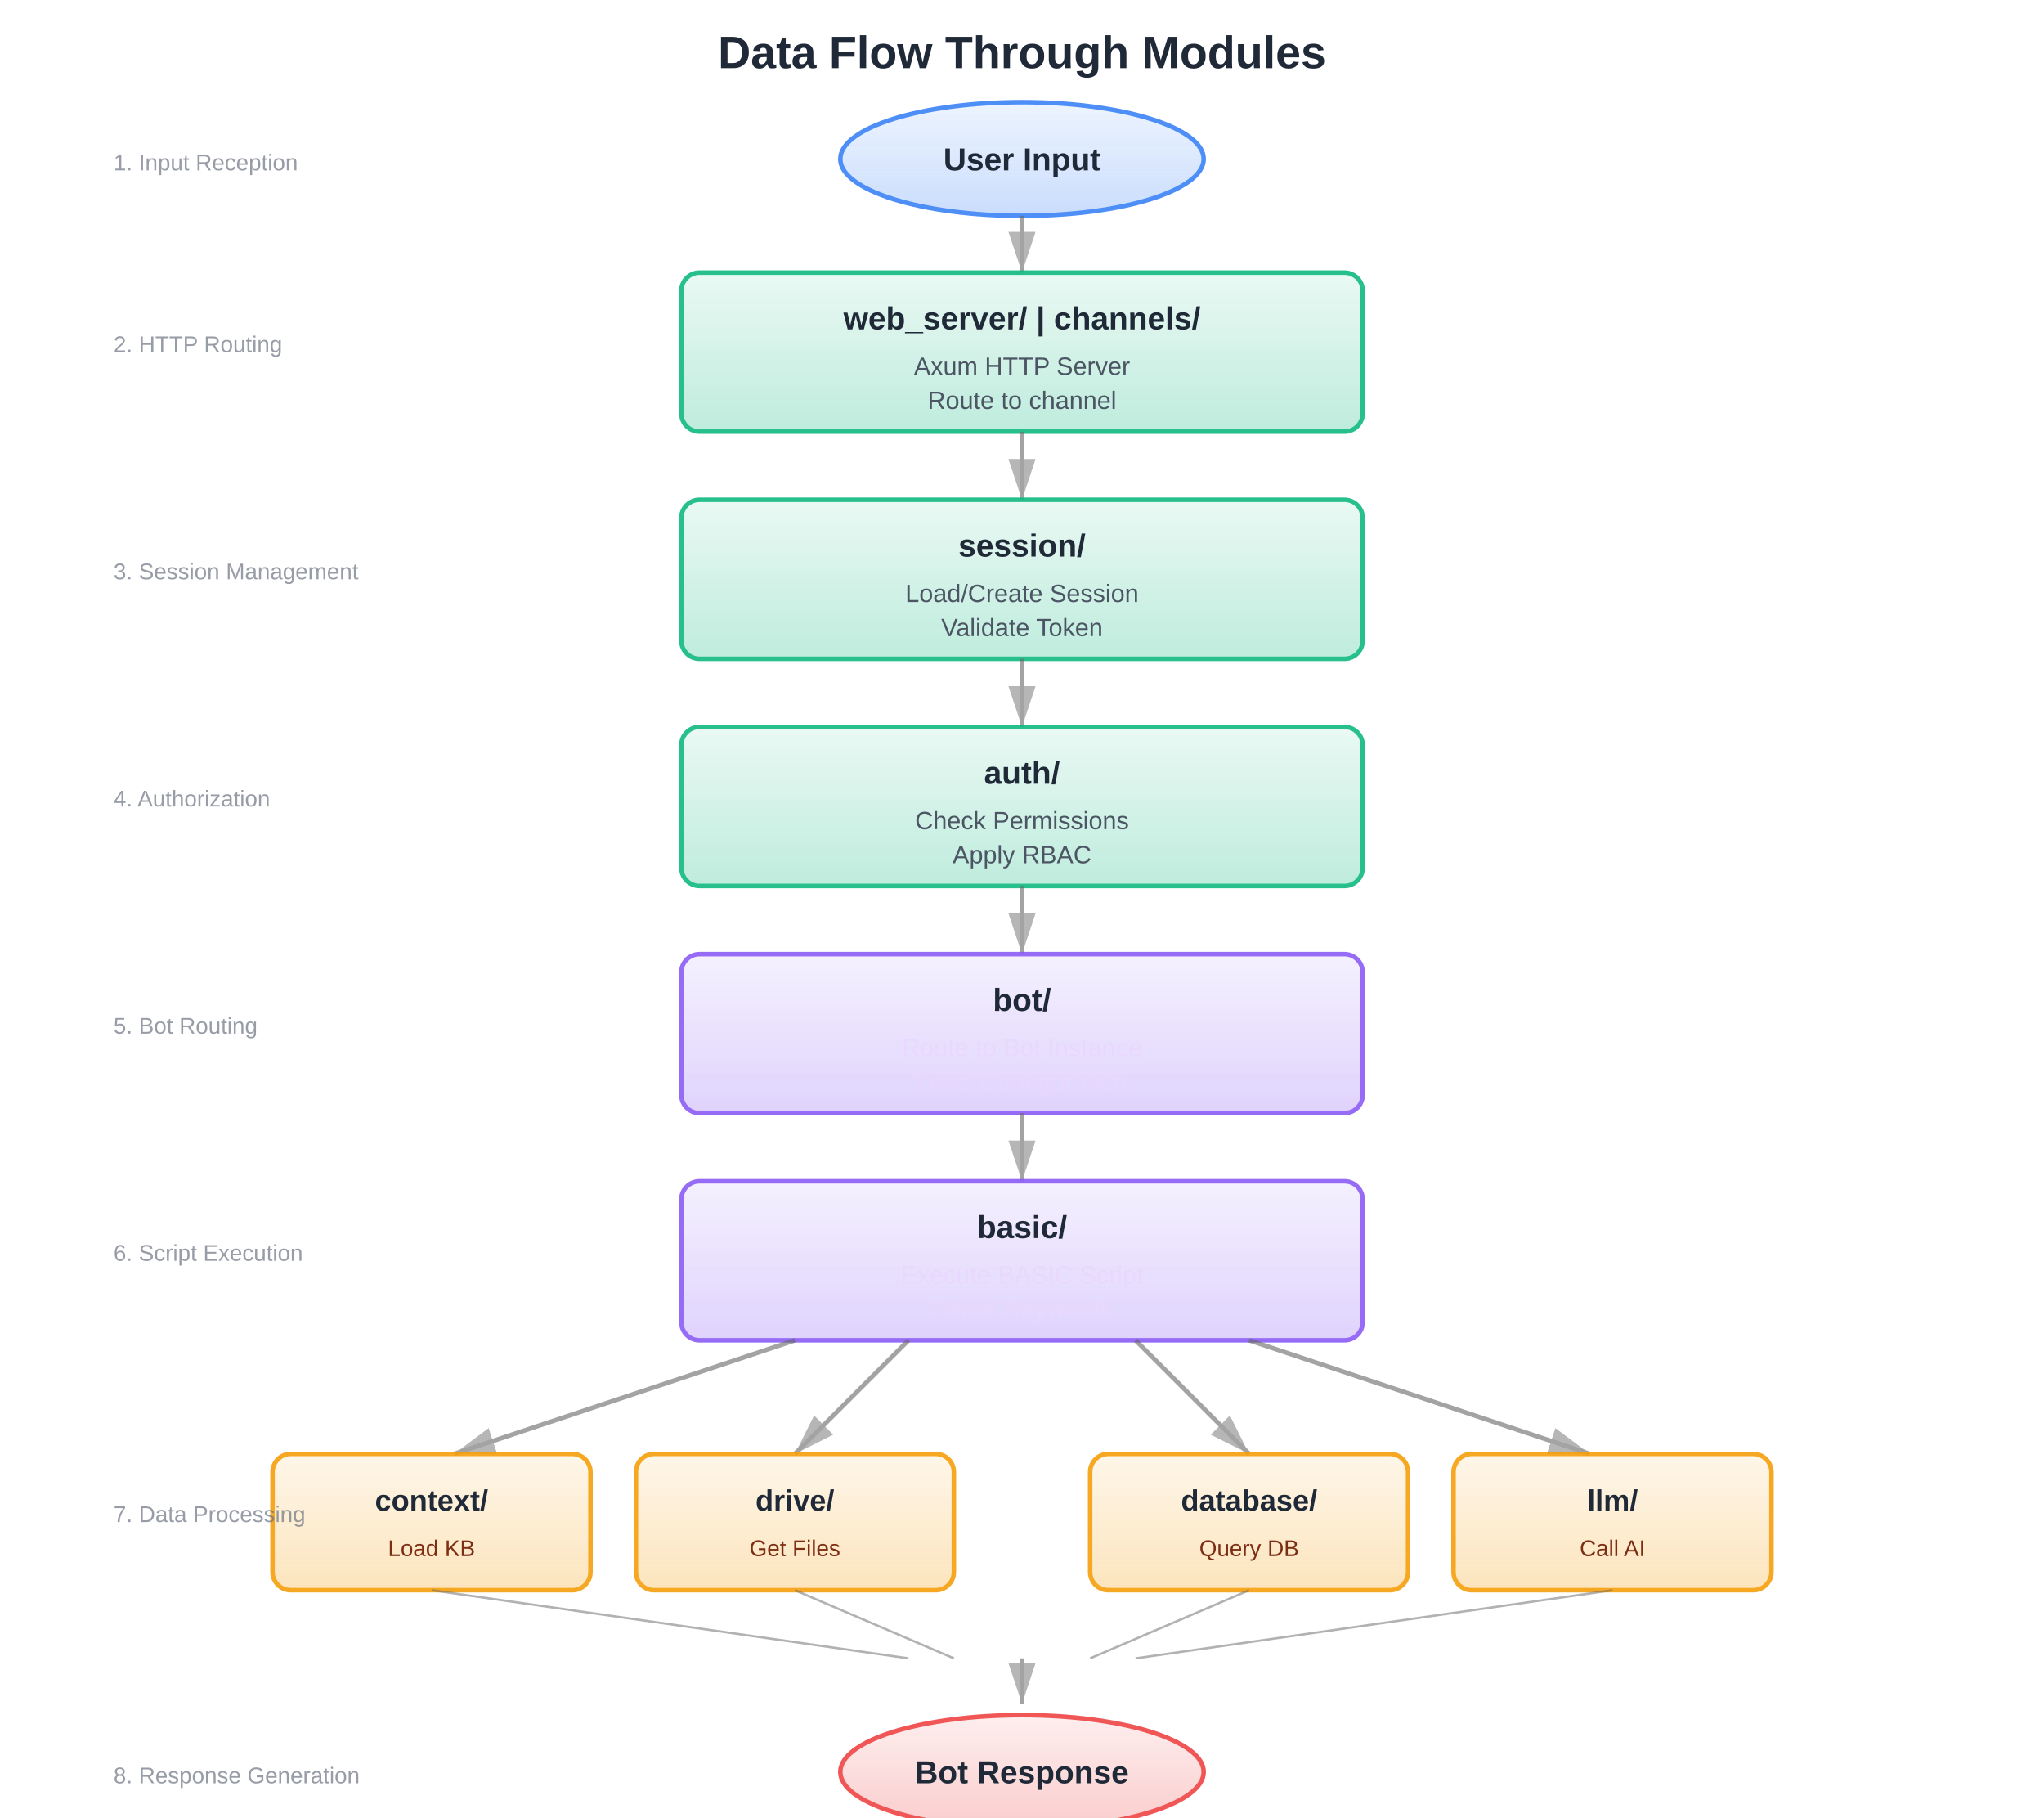
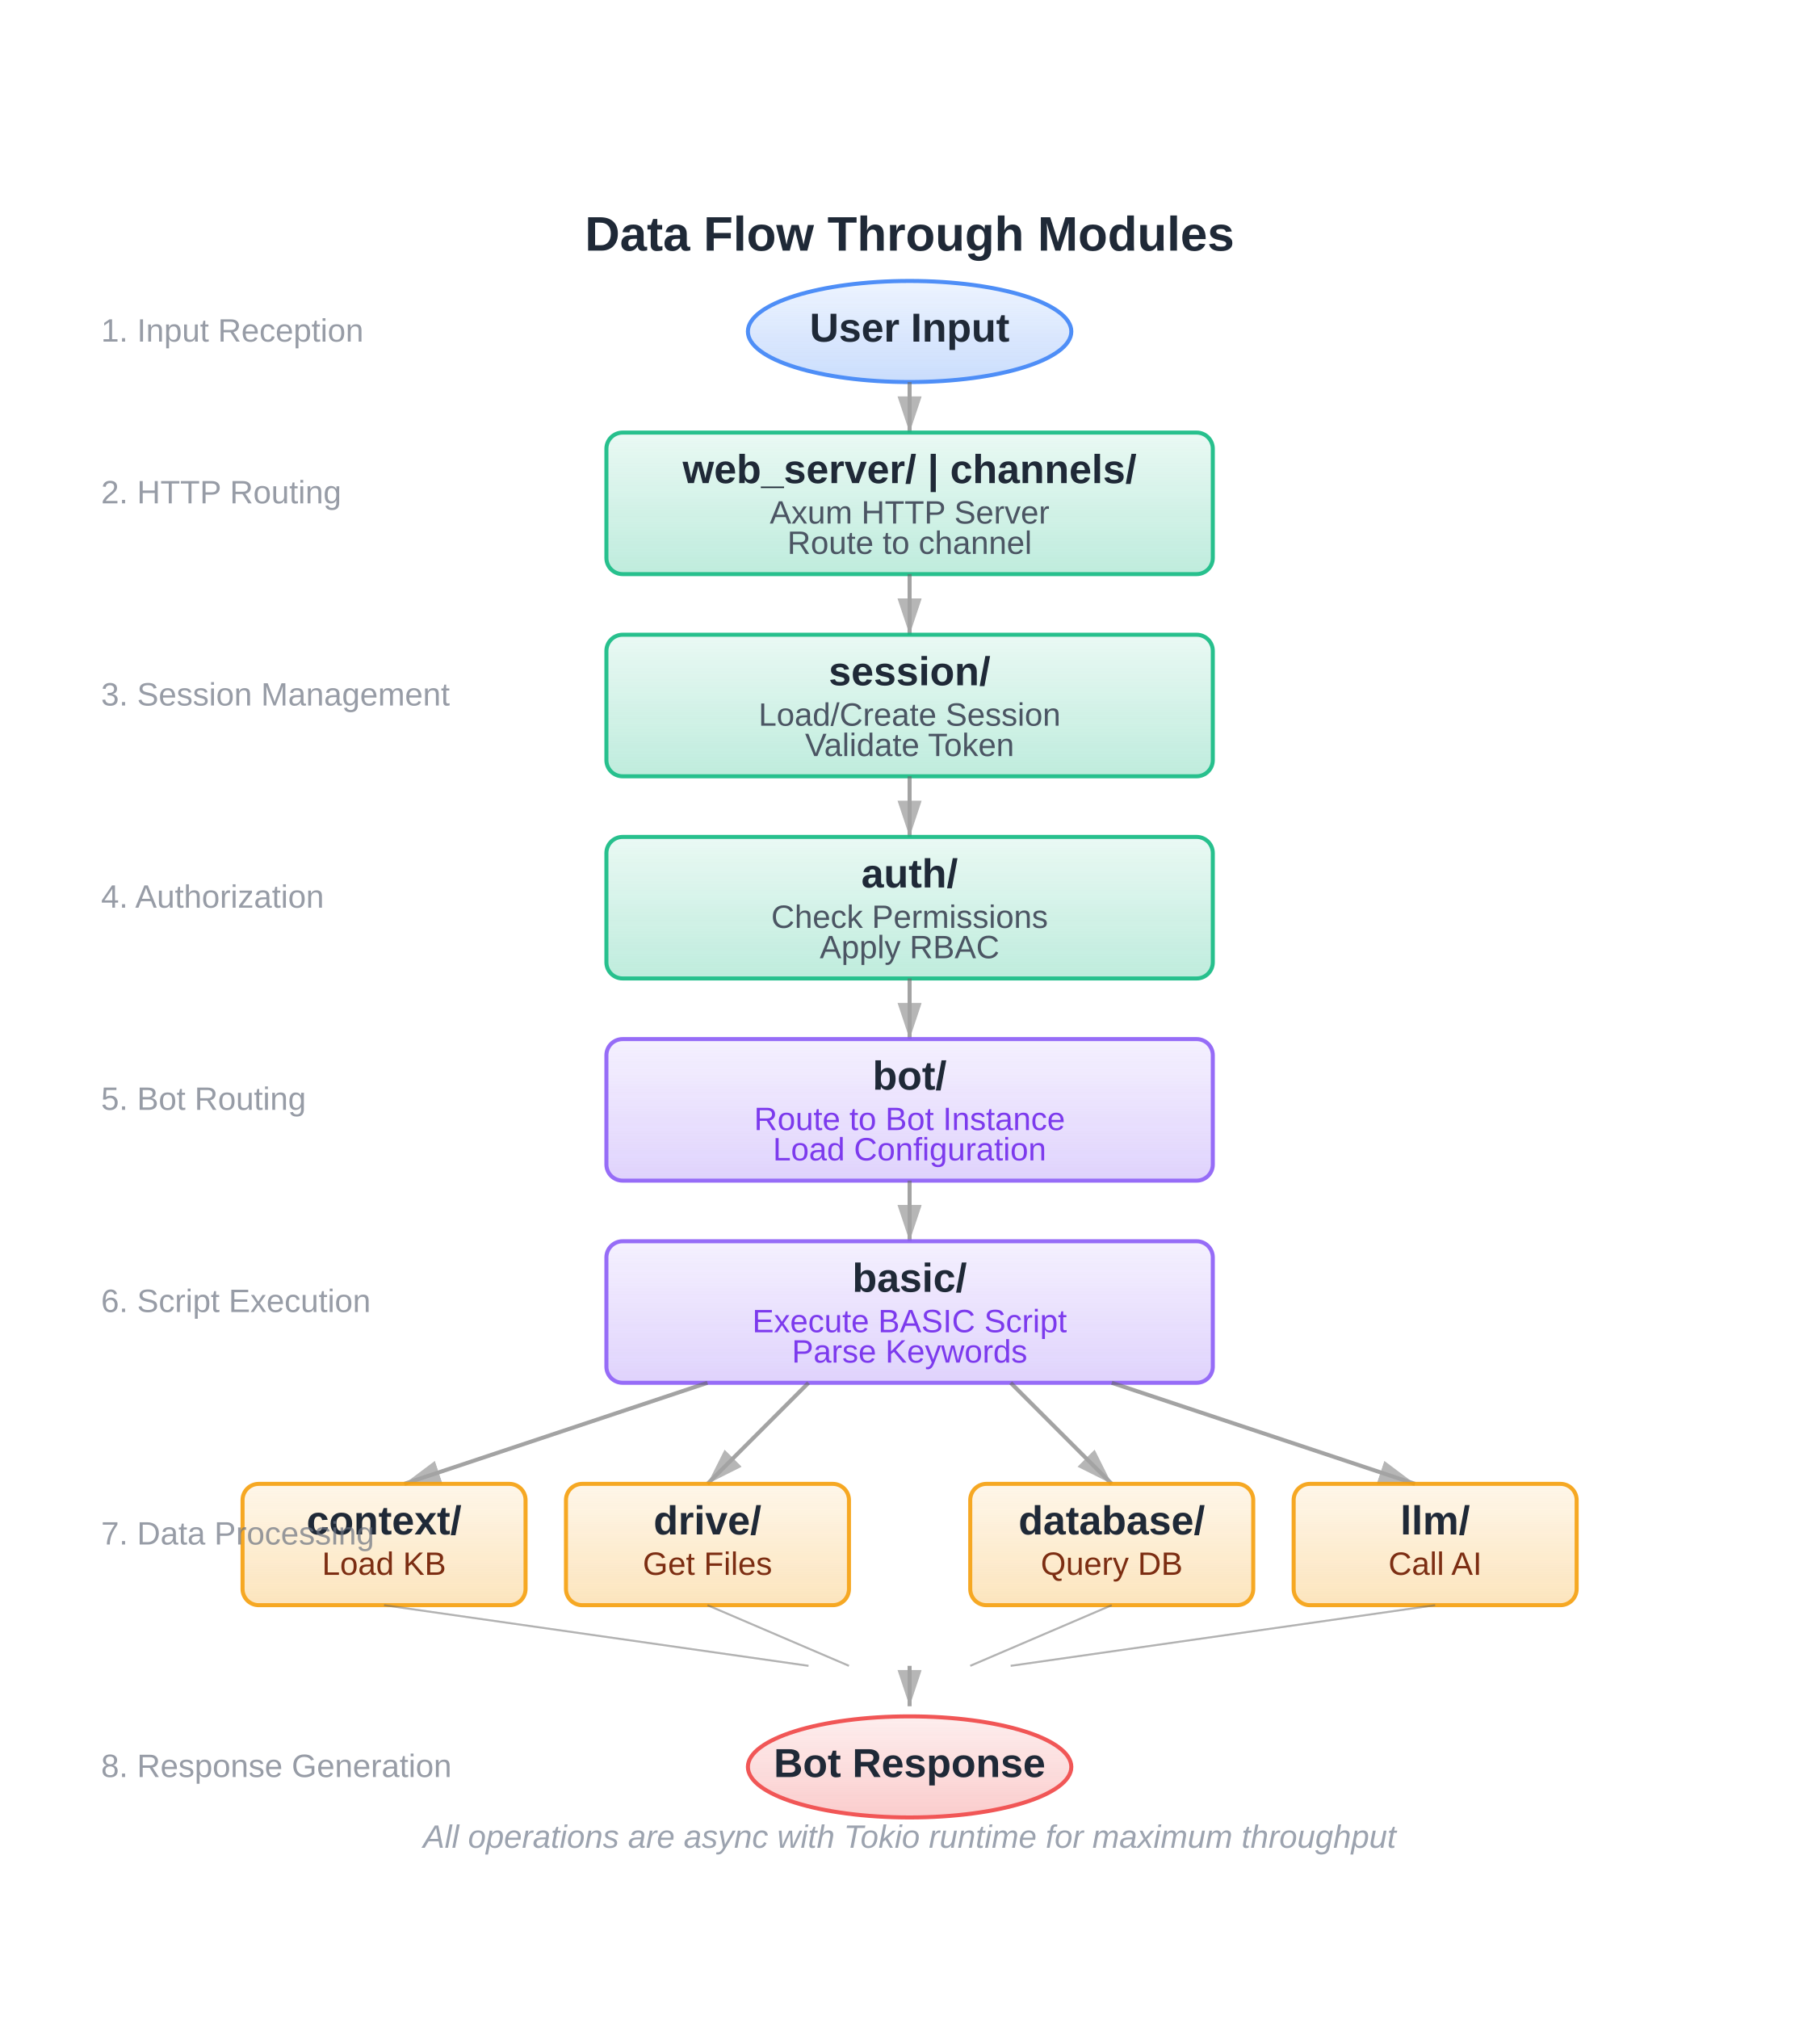
- <svg xmlns="http://www.w3.org/2000/svg" width="900" height="800">
+ <svg xmlns="http://www.w3.org/2000/svg" width="900" height="800" style="max-width: 100%; height: auto;">
  <defs>
    <marker id="arrow" markerWidth="10" markerHeight="10" refX="9" refY="3" orient="auto" markerUnits="strokeWidth">
      <path d="M0,0 L0,6 L9,3 z" fill="#666" opacity="0.8" />
    </marker>
    <linearGradient id="inputGradient" x1="0%" y1="0%" x2="0%" y2="100%">
      <stop offset="0%" style="stop-color:#3B82F6;stop-opacity:0.1" />
      <stop offset="100%" style="stop-color:#3B82F6;stop-opacity:0.3" />
    </linearGradient>
    <linearGradient id="processGradient" x1="0%" y1="0%" x2="0%" y2="100%">
      <stop offset="0%" style="stop-color:#10B981;stop-opacity:0.1" />
      <stop offset="100%" style="stop-color:#10B981;stop-opacity:0.3" />
    </linearGradient>
    <linearGradient id="serviceGradient" x1="0%" y1="0%" x2="0%" y2="100%">
      <stop offset="0%" style="stop-color:#8B5CF6;stop-opacity:0.1" />
      <stop offset="100%" style="stop-color:#8B5CF6;stop-opacity:0.3" />
    </linearGradient>
    <linearGradient id="dataGradient" x1="0%" y1="0%" x2="0%" y2="100%">
      <stop offset="0%" style="stop-color:#F59E0B;stop-opacity:0.1" />
      <stop offset="100%" style="stop-color:#F59E0B;stop-opacity:0.3" />
    </linearGradient>
    <linearGradient id="outputGradient" x1="0%" y1="0%" x2="0%" y2="100%">
      <stop offset="0%" style="stop-color:#EF4444;stop-opacity:0.1" />
      <stop offset="100%" style="stop-color:#EF4444;stop-opacity:0.3" />
    </linearGradient>
  </defs>
-   <text x="450" y="30" text-anchor="middle" font-family="Arial, sans-serif" font-size="20" font-weight="bold" fill="#1F2937">Data Flow Through Modules</text>
+   <text x="450" y="30" text-anchor="middle" font-family="Arial, sans-serif" font-size="24" font-weight="bold" fill="#1F2937">Data Flow Through Modules</text>
  <ellipse cx="450" cy="70" rx="80" ry="25" fill="url(#inputGradient)" stroke="#3B82F6" stroke-width="2" opacity="0.9" />
-   <text x="450" y="75" text-anchor="middle" font-family="Arial, sans-serif" font-size="14" font-weight="bold" fill="#1F2937">User Input</text>
+   <text x="450" y="75" text-anchor="middle" font-family="Arial, sans-serif" font-size="20" font-weight="bold" fill="#1F2937">User Input</text>
  <line x1="450" y1="95" x2="450" y2="120" stroke="#666" stroke-width="2" marker-end="url(#arrow)" opacity="0.6" />
  <rect x="300" y="120" width="300" height="70" fill="url(#processGradient)" stroke="#10B981" stroke-width="2" rx="8" opacity="0.9" />
-   <text x="450" y="145" text-anchor="middle" font-family="Arial, sans-serif" font-size="14" font-weight="bold" fill="#1F2937">web_server/ | channels/</text>
-   <text x="450" y="165" text-anchor="middle" font-family="Arial, sans-serif" font-size="11" fill="#4B5563">Axum HTTP Server</text>
-   <text x="450" y="180" text-anchor="middle" font-family="Arial, sans-serif" font-size="11" fill="#4B5563">Route to channel</text>
+   <text x="450" y="145" text-anchor="middle" font-family="Arial, sans-serif" font-size="20" font-weight="bold" fill="#1F2937">web_server/ | channels/</text>
+   <text x="450" y="165" text-anchor="middle" font-family="Arial, sans-serif" font-size="16" fill="#4B5563">Axum HTTP Server</text>
+   <text x="450" y="180" text-anchor="middle" font-family="Arial, sans-serif" font-size="16" fill="#4B5563">Route to channel</text>
  <line x1="450" y1="190" x2="450" y2="220" stroke="#666" stroke-width="2" marker-end="url(#arrow)" opacity="0.6" />
  <rect x="300" y="220" width="300" height="70" fill="url(#processGradient)" stroke="#10B981" stroke-width="2" rx="8" opacity="0.9" />
-   <text x="450" y="245" text-anchor="middle" font-family="Arial, sans-serif" font-size="14" font-weight="bold" fill="#1F2937">session/</text>
-   <text x="450" y="265" text-anchor="middle" font-family="Arial, sans-serif" font-size="11" fill="#4B5563">Load/Create Session</text>
-   <text x="450" y="280" text-anchor="middle" font-family="Arial, sans-serif" font-size="11" fill="#4B5563">Validate Token</text>
+   <text x="450" y="245" text-anchor="middle" font-family="Arial, sans-serif" font-size="20" font-weight="bold" fill="#1F2937">session/</text>
+   <text x="450" y="265" text-anchor="middle" font-family="Arial, sans-serif" font-size="16" fill="#4B5563">Load/Create Session</text>
+   <text x="450" y="280" text-anchor="middle" font-family="Arial, sans-serif" font-size="16" fill="#4B5563">Validate Token</text>
  <line x1="450" y1="290" x2="450" y2="320" stroke="#666" stroke-width="2" marker-end="url(#arrow)" opacity="0.6" />
  <rect x="300" y="320" width="300" height="70" fill="url(#processGradient)" stroke="#10B981" stroke-width="2" rx="8" opacity="0.9" />
-   <text x="450" y="345" text-anchor="middle" font-family="Arial, sans-serif" font-size="14" font-weight="bold" fill="#1F2937">auth/</text>
-   <text x="450" y="365" text-anchor="middle" font-family="Arial, sans-serif" font-size="11" fill="#4B5563">Check Permissions</text>
-   <text x="450" y="380" text-anchor="middle" font-family="Arial, sans-serif" font-size="11" fill="#4B5563">Apply RBAC</text>
+   <text x="450" y="345" text-anchor="middle" font-family="Arial, sans-serif" font-size="20" font-weight="bold" fill="#1F2937">auth/</text>
+   <text x="450" y="365" text-anchor="middle" font-family="Arial, sans-serif" font-size="16" fill="#4B5563">Check Permissions</text>
+   <text x="450" y="380" text-anchor="middle" font-family="Arial, sans-serif" font-size="16" fill="#4B5563">Apply RBAC</text>
  <line x1="450" y1="390" x2="450" y2="420" stroke="#666" stroke-width="2" marker-end="url(#arrow)" opacity="0.6" />
  <rect x="300" y="420" width="300" height="70" fill="url(#serviceGradient)" stroke="#8B5CF6" stroke-width="2" rx="8" opacity="0.9" />
-   <text x="450" y="445" text-anchor="middle" font-family="Arial, sans-serif" font-size="14" font-weight="bold" fill="#1F2937">bot/</text>
-   <text x="450" y="465" text-anchor="middle" font-family="Arial, sans-serif" font-size="11" fill="#E9D8FD">Route to Bot Instance</text>
-   <text x="450" y="480" text-anchor="middle" font-family="Arial, sans-serif" font-size="11" fill="#E9D8FD">Load Configuration</text>
+   <text x="450" y="445" text-anchor="middle" font-family="Arial, sans-serif" font-size="20" font-weight="bold" fill="#1F2937">bot/</text>
+   <text x="450" y="465" text-anchor="middle" font-family="Arial, sans-serif" font-size="16" fill="#7C3AED">Route to Bot Instance</text>
+   <text x="450" y="480" text-anchor="middle" font-family="Arial, sans-serif" font-size="16" fill="#7C3AED">Load Configuration</text>
  <line x1="450" y1="490" x2="450" y2="520" stroke="#666" stroke-width="2" marker-end="url(#arrow)" opacity="0.6" />
  <rect x="300" y="520" width="300" height="70" fill="url(#serviceGradient)" stroke="#8B5CF6" stroke-width="2" rx="8" opacity="0.9" />
-   <text x="450" y="545" text-anchor="middle" font-family="Arial, sans-serif" font-size="14" font-weight="bold" fill="#1F2937">basic/</text>
-   <text x="450" y="565" text-anchor="middle" font-family="Arial, sans-serif" font-size="11" fill="#E9D8FD">Execute BASIC Script</text>
-   <text x="450" y="580" text-anchor="middle" font-family="Arial, sans-serif" font-size="11" fill="#E9D8FD">Parse Keywords</text>
+   <text x="450" y="545" text-anchor="middle" font-family="Arial, sans-serif" font-size="20" font-weight="bold" fill="#1F2937">basic/</text>
+   <text x="450" y="565" text-anchor="middle" font-family="Arial, sans-serif" font-size="16" fill="#7C3AED">Execute BASIC Script</text>
+   <text x="450" y="580" text-anchor="middle" font-family="Arial, sans-serif" font-size="16" fill="#7C3AED">Parse Keywords</text>
  <line x1="350" y1="590" x2="200" y2="640" stroke="#666" stroke-width="2" marker-end="url(#arrow)" opacity="0.6" />
  <line x1="400" y1="590" x2="350" y2="640" stroke="#666" stroke-width="2" marker-end="url(#arrow)" opacity="0.6" />
  <line x1="500" y1="590" x2="550" y2="640" stroke="#666" stroke-width="2" marker-end="url(#arrow)" opacity="0.6" />
  <line x1="550" y1="590" x2="700" y2="640" stroke="#666" stroke-width="2" marker-end="url(#arrow)" opacity="0.6" />
  <rect x="120" y="640" width="140" height="60" fill="url(#dataGradient)" stroke="#F59E0B" stroke-width="2" rx="8" opacity="0.9" />
-   <text x="190" y="665" text-anchor="middle" font-family="Arial, sans-serif" font-size="13" font-weight="bold" fill="#1F2937">context/</text>
-   <text x="190" y="685" text-anchor="middle" font-family="Arial, sans-serif" font-size="10" fill="#7C2D12">Load KB</text>
+   <text x="190" y="665" text-anchor="middle" font-family="Arial, sans-serif" font-size="20" font-weight="bold" fill="#1F2937">context/</text>
+   <text x="190" y="685" text-anchor="middle" font-family="Arial, sans-serif" font-size="16" fill="#7C2D12">Load KB</text>
  <rect x="280" y="640" width="140" height="60" fill="url(#dataGradient)" stroke="#F59E0B" stroke-width="2" rx="8" opacity="0.9" />
-   <text x="350" y="665" text-anchor="middle" font-family="Arial, sans-serif" font-size="13" font-weight="bold" fill="#1F2937">drive/</text>
-   <text x="350" y="685" text-anchor="middle" font-family="Arial, sans-serif" font-size="10" fill="#7C2D12">Get Files</text>
+   <text x="350" y="665" text-anchor="middle" font-family="Arial, sans-serif" font-size="20" font-weight="bold" fill="#1F2937">drive/</text>
+   <text x="350" y="685" text-anchor="middle" font-family="Arial, sans-serif" font-size="16" fill="#7C2D12">Get Files</text>
  <rect x="480" y="640" width="140" height="60" fill="url(#dataGradient)" stroke="#F59E0B" stroke-width="2" rx="8" opacity="0.9" />
-   <text x="550" y="665" text-anchor="middle" font-family="Arial, sans-serif" font-size="13" font-weight="bold" fill="#1F2937">database/</text>
-   <text x="550" y="685" text-anchor="middle" font-family="Arial, sans-serif" font-size="10" fill="#7C2D12">Query DB</text>
+   <text x="550" y="665" text-anchor="middle" font-family="Arial, sans-serif" font-size="20" font-weight="bold" fill="#1F2937">database/</text>
+   <text x="550" y="685" text-anchor="middle" font-family="Arial, sans-serif" font-size="16" fill="#7C2D12">Query DB</text>
  <rect x="640" y="640" width="140" height="60" fill="url(#dataGradient)" stroke="#F59E0B" stroke-width="2" rx="8" opacity="0.9" />
-   <text x="710" y="665" text-anchor="middle" font-family="Arial, sans-serif" font-size="13" font-weight="bold" fill="#1F2937">llm/</text>
-   <text x="710" y="685" text-anchor="middle" font-family="Arial, sans-serif" font-size="10" fill="#7C2D12">Call AI</text>
+   <text x="710" y="665" text-anchor="middle" font-family="Arial, sans-serif" font-size="20" font-weight="bold" fill="#1F2937">llm/</text>
+   <text x="710" y="685" text-anchor="middle" font-family="Arial, sans-serif" font-size="16" fill="#7C2D12">Call AI</text>
  <line x1="190" y1="700" x2="400" y2="730" stroke="#666" stroke-width="1" opacity="0.5" />
  <line x1="350" y1="700" x2="420" y2="730" stroke="#666" stroke-width="1" opacity="0.5" />
  <line x1="550" y1="700" x2="480" y2="730" stroke="#666" stroke-width="1" opacity="0.5" />
  <line x1="710" y1="700" x2="500" y2="730" stroke="#666" stroke-width="1" opacity="0.5" />
  <line x1="450" y1="730" x2="450" y2="750" stroke="#666" stroke-width="2" marker-end="url(#arrow)" opacity="0.6" />
  <ellipse cx="450" cy="780" rx="80" ry="25" fill="url(#outputGradient)" stroke="#EF4444" stroke-width="2" opacity="0.9" />
-   <text x="450" y="785" text-anchor="middle" font-family="Arial, sans-serif" font-size="14" font-weight="bold" fill="#1F2937">Bot Response</text>
+   <text x="450" y="785" text-anchor="middle" font-family="Arial, sans-serif" font-size="20" font-weight="bold" fill="#1F2937">Bot Response</text>
  <g id="annotations" opacity="0.7">
-     <text x="50" y="75" text-anchor="start" font-family="Arial, sans-serif" font-size="10" fill="#6B7280">1. Input Reception</text>
-     <text x="50" y="155" text-anchor="start" font-family="Arial, sans-serif" font-size="10" fill="#6B7280">2. HTTP Routing</text>
-     <text x="50" y="255" text-anchor="start" font-family="Arial, sans-serif" font-size="10" fill="#6B7280">3. Session Management</text>
-     <text x="50" y="355" text-anchor="start" font-family="Arial, sans-serif" font-size="10" fill="#6B7280">4. Authorization</text>
-     <text x="50" y="455" text-anchor="start" font-family="Arial, sans-serif" font-size="10" fill="#6B7280">5. Bot Routing</text>
-     <text x="50" y="555" text-anchor="start" font-family="Arial, sans-serif" font-size="10" fill="#6B7280">6. Script Execution</text>
-     <text x="50" y="670" text-anchor="start" font-family="Arial, sans-serif" font-size="10" fill="#6B7280">7. Data Processing</text>
-     <text x="50" y="785" text-anchor="start" font-family="Arial, sans-serif" font-size="10" fill="#6B7280">8. Response Generation</text>
+     <text x="50" y="75" text-anchor="start" font-family="Arial, sans-serif" font-size="16" fill="#6B7280">1. Input Reception</text>
+     <text x="50" y="155" text-anchor="start" font-family="Arial, sans-serif" font-size="16" fill="#6B7280">2. HTTP Routing</text>
+     <text x="50" y="255" text-anchor="start" font-family="Arial, sans-serif" font-size="16" fill="#6B7280">3. Session Management</text>
+     <text x="50" y="355" text-anchor="start" font-family="Arial, sans-serif" font-size="16" fill="#6B7280">4. Authorization</text>
+     <text x="50" y="455" text-anchor="start" font-family="Arial, sans-serif" font-size="16" fill="#6B7280">5. Bot Routing</text>
+     <text x="50" y="555" text-anchor="start" font-family="Arial, sans-serif" font-size="16" fill="#6B7280">6. Script Execution</text>
+     <text x="50" y="670" text-anchor="start" font-family="Arial, sans-serif" font-size="16" fill="#6B7280">7. Data Processing</text>
+     <text x="50" y="785" text-anchor="start" font-family="Arial, sans-serif" font-size="16" fill="#6B7280">8. Response Generation</text>
  </g>
-   <text x="450" y="820" text-anchor="middle" font-family="Arial, sans-serif" font-size="10" font-style="italic" fill="#9CA3AF">All operations are async with Tokio runtime for maximum throughput</text>
+   <text x="450" y="820" text-anchor="middle" font-family="Arial, sans-serif" font-size="16" font-style="italic" fill="#9CA3AF">All operations are async with Tokio runtime for maximum throughput</text>
</svg>
